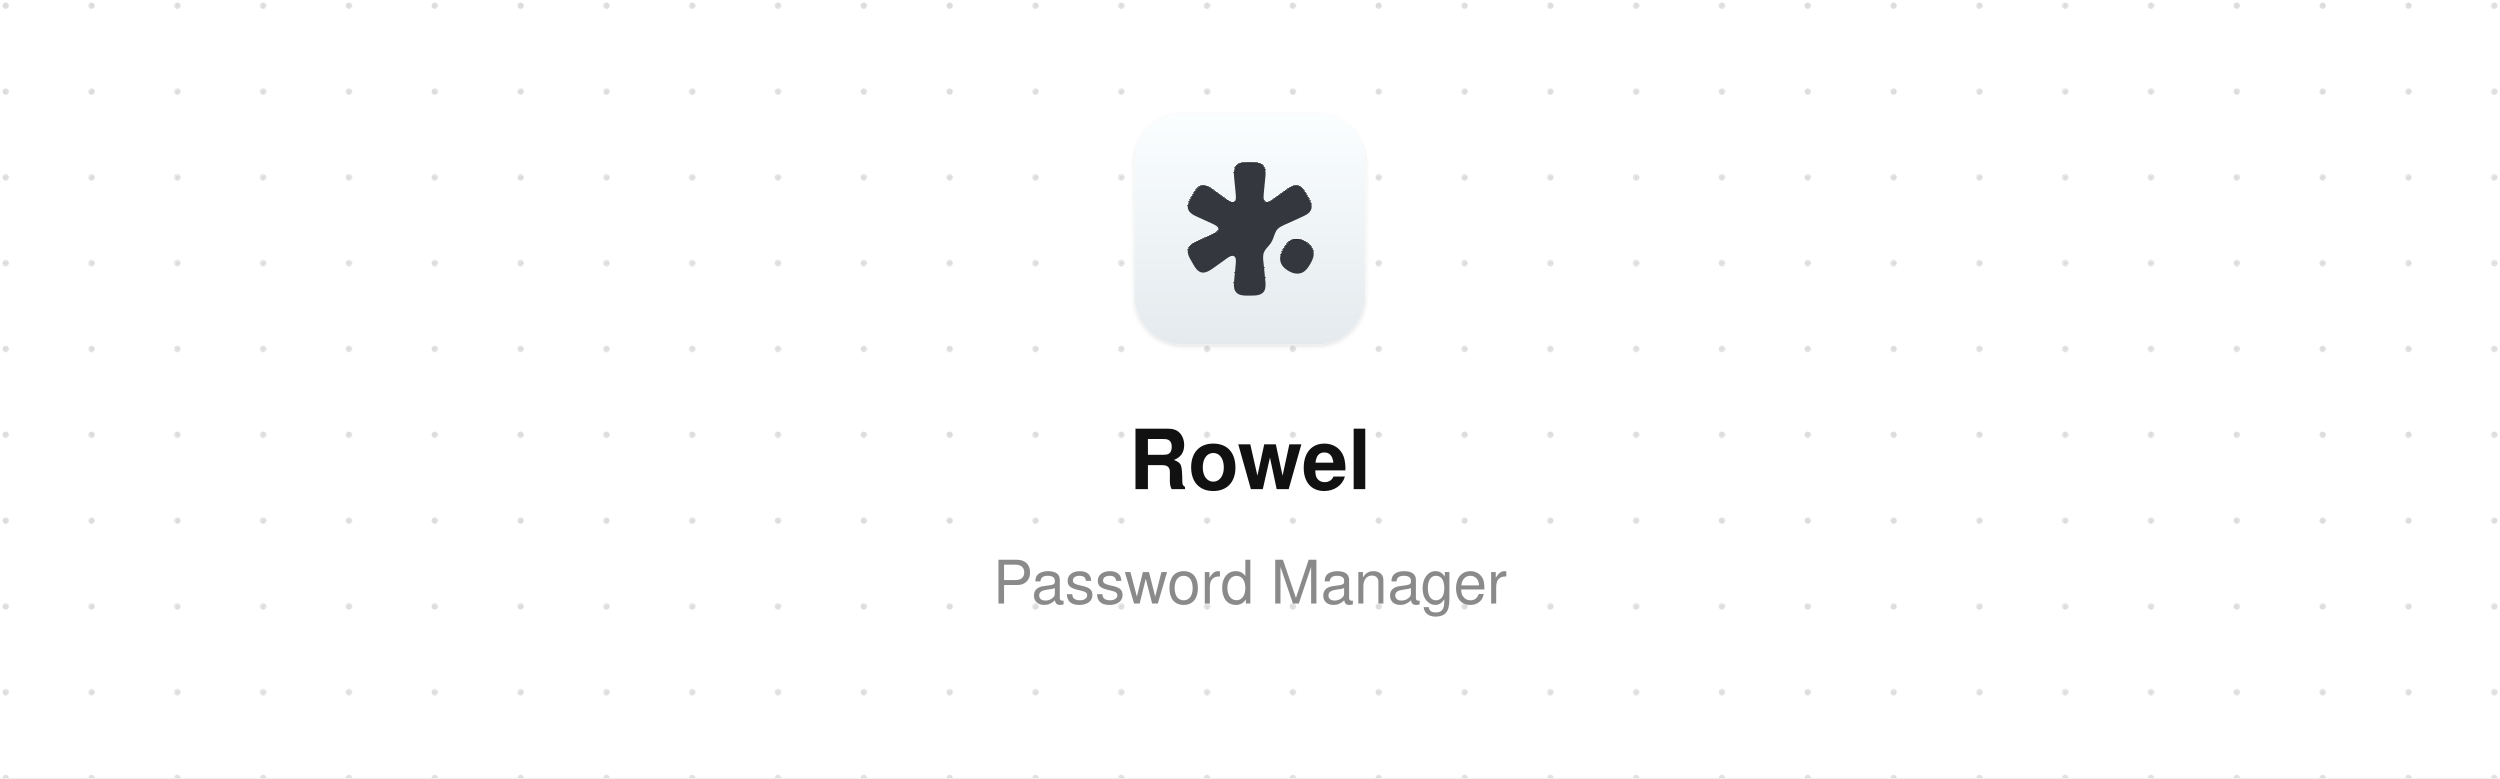
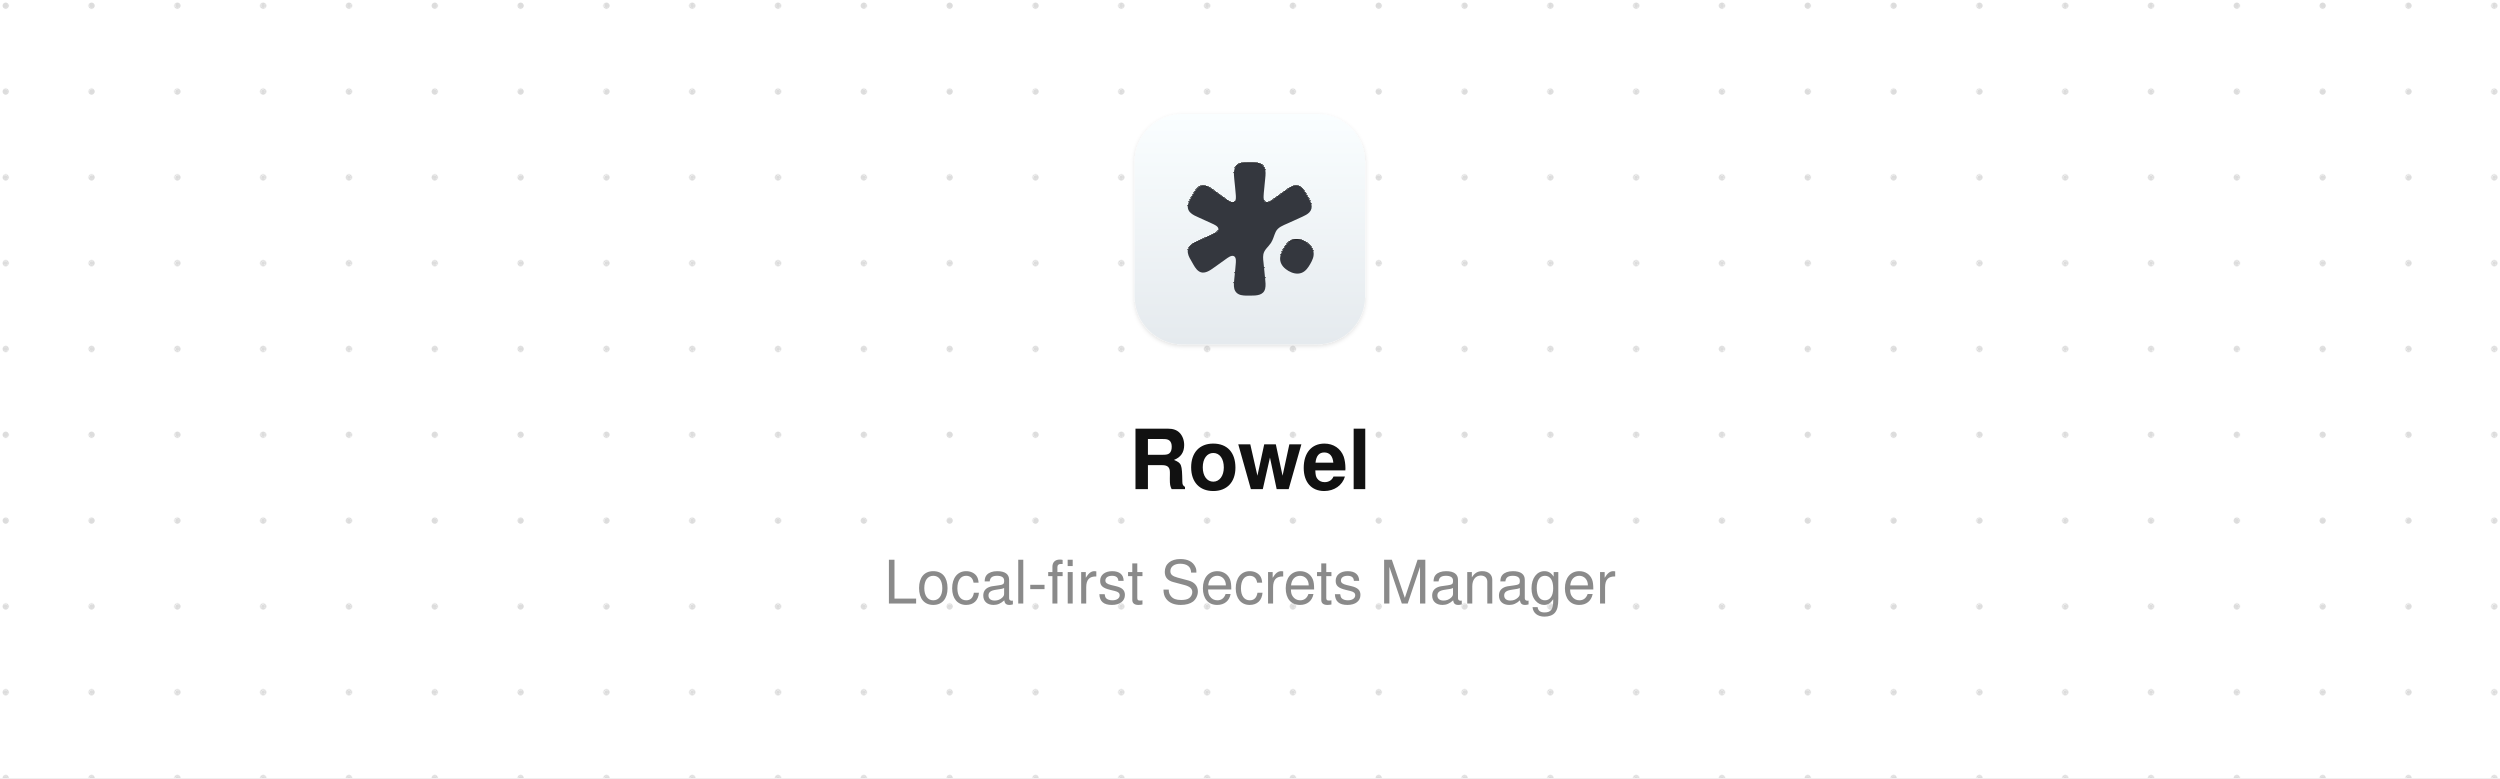
- <svg xmlns="http://www.w3.org/2000/svg" width="1748" height="544" viewBox="0 0 1748 544" role="img" aria-label="Rowel — Password Manager">
+ <svg xmlns="http://www.w3.org/2000/svg" width="1748" height="544" viewBox="0 0 1748 544" role="img" aria-label="Rowel — Local-first Secrets Manager">
  <defs>
    <pattern id="dots" width="60" height="60" patternUnits="userSpaceOnUse">
      <circle cx="4" cy="4" r="2.2" fill="#dcdcdc" />
    </pattern>
    <linearGradient id="tile" x1="0" y1="0" x2="0" y2="1">
      <stop stop-color="#FAFEFF" />
      <stop offset="1" stop-color="#E5EAEE" />
    </linearGradient>
    <filter id="tileShadow" x="-20%" y="-20%" width="140%" height="150%">
      <feDropShadow dx="0" dy="6" stdDeviation="8" flood-color="#000" flood-opacity="0.12" />
    </filter>
    <filter id="ink" x="-10%" y="-10%" width="120%" height="120%" color-interpolation-filters="sRGB">
      <feFlood flood-opacity="0" result="bg" />
      <feBlend in="SourceGraphic" in2="bg" result="shape" />
      <feColorMatrix in="SourceAlpha" type="matrix" values="0 0 0 0 0 0 0 0 0 0 0 0 0 0 0 0 0 0 127 0" result="hardAlpha" />
      <feOffset dy="4" />
      <feGaussianBlur stdDeviation="2" />
      <feComposite in2="hardAlpha" operator="arithmetic" k2="-1" k3="1" />
      <feColorMatrix type="matrix" values="0 0 0 0 0 0 0 0 0 0 0 0 0 0 0 0 0 0 0.5 0" />
      <feBlend in2="shape" />
    </filter>
  </defs>
  <rect width="1748" height="544" fill="#ffffff" />
  <rect width="1748" height="544" fill="url(#dots)" />
  <g transform="translate(774 60) scale(0.1953125)">
    <g filter="url(#tileShadow)">
      <path d="M99 273C99 178.007 176.007 101 271 101H752C846.993 101 924 178.007 924 273V753.607C924 848.6 846.993 925.607 752 925.607H271C176.007 925.607 99 848.6 99 753.607V273Z" fill="url(#tile)" />
    </g>
    <g filter="url(#ink)">
      <path d="M562.594 371.3C561.781 379.019 560.969 386.737 560.725 394.456C560.481 402.012 560.4 415.5 570.394 417.044C580.794 418.669 592.169 408.675 599.887 403.231C613.456 393.644 626.862 383.731 640.512 374.144C651.156 366.669 663.019 357.487 676.669 357.162C696.575 356.675 706.975 376.5 715.587 391.287C721.6 401.606 728.587 412.25 731.675 423.869C734.356 434.269 732.244 444.75 724.769 452.712C717.944 459.944 708.6 464.412 699.662 468.556C682.031 476.925 664.075 484.725 646.281 492.769C630.519 499.837 611.994 506.175 604.031 522.75C597.775 535.912 595.094 549.969 587.05 562.4C578.112 576.131 562.675 586.775 559.75 603.756C557.719 615.7 559.912 628.375 561.131 640.237C562.837 657.056 564.544 673.794 566.169 690.612C567.306 702.312 569.012 714.825 566.169 726.444C560.156 750.819 534.481 750.981 514.087 751.062C502.794 751.062 491.012 751.631 479.881 749.112C467.937 746.431 458.837 738.55 455.831 726.444C452.987 714.825 454.694 702.312 455.831 690.612C457.537 673.225 459.569 655.919 460.869 638.612C461.519 630.569 463.712 614.562 454.531 609.85C445.187 605.219 432.594 615.537 425.687 620.25C411.875 629.756 398.469 639.831 384.819 649.5C368.894 660.794 347.606 677.125 328.35 663.556C317.625 656.081 311.206 643.081 304.869 632.031C298.775 621.469 291.381 610.256 289.512 598.069C287.562 585.394 293.819 574.75 303.975 567.519C311.856 561.912 320.875 558.012 329.65 554.031C340.619 549.075 351.587 544.119 362.556 539.162C370.031 535.75 377.669 532.5 384.819 528.519C390.425 525.431 398.469 520.719 398.875 513.487C399.444 502.6 382.95 496.344 375.394 492.769C360.281 485.537 344.925 478.956 329.65 471.969C318.437 466.85 305.844 461.894 297.231 452.712C288.862 443.775 287.481 432.075 291.219 420.862C294.875 410.056 301.212 400.144 306.9 390.394C315.025 376.581 324.531 358.544 342.487 357.244C360.769 355.862 377.344 371.137 391.075 380.969C402.044 388.85 412.85 396.812 423.981 404.531C431.131 409.487 444.7 421.106 454.531 416.15C463.712 411.437 461.519 395.431 460.869 387.387C459.569 370.081 457.537 352.775 455.831 335.387C453.962 315.644 450.631 288.587 472.894 279.081C484.919 273.962 499.219 274.937 512.056 274.937C530.175 274.937 554.55 273.637 563.812 292.975C569.5 304.675 567.712 318.894 566.494 331.406C565.275 344.731 563.894 357.975 562.594 371.3Z" fill="#34373E" />
      <path d="M649.694 662.744C635.556 654.537 622.963 642.187 620.281 625.369C617.844 610.094 624.75 595.794 632.144 582.956C639.944 569.469 649.45 555.819 664.969 550.7C680.244 545.662 696.494 550.375 710.063 558.175C723.875 566.137 736.306 578.325 739.313 594.575C742.238 610.175 735.169 624.881 727.531 638.044C720.138 650.881 711.2 664.044 696.819 669.569C680.894 675.662 663.831 670.869 649.694 662.744Z" fill="#34373E" />
    </g>
  </g>
  <text x="874" y="342" text-anchor="middle" font-family="-apple-system, BlinkMacSystemFont, 'Segoe UI', Helvetica, Arial, sans-serif" font-size="58" font-weight="700" fill="#111111">Rowel</text>
-   <text x="874" y="422" text-anchor="middle" font-family="-apple-system, BlinkMacSystemFont, 'Segoe UI', Helvetica, Arial, sans-serif" font-size="42" font-weight="400" fill="#8a8a8a">Password Manager</text>
+   <text x="874" y="422" text-anchor="middle" font-family="-apple-system, BlinkMacSystemFont, 'Segoe UI', Helvetica, Arial, sans-serif" font-size="42" font-weight="400" fill="#8a8a8a">Local-first Secrets Manager</text>
</svg>
